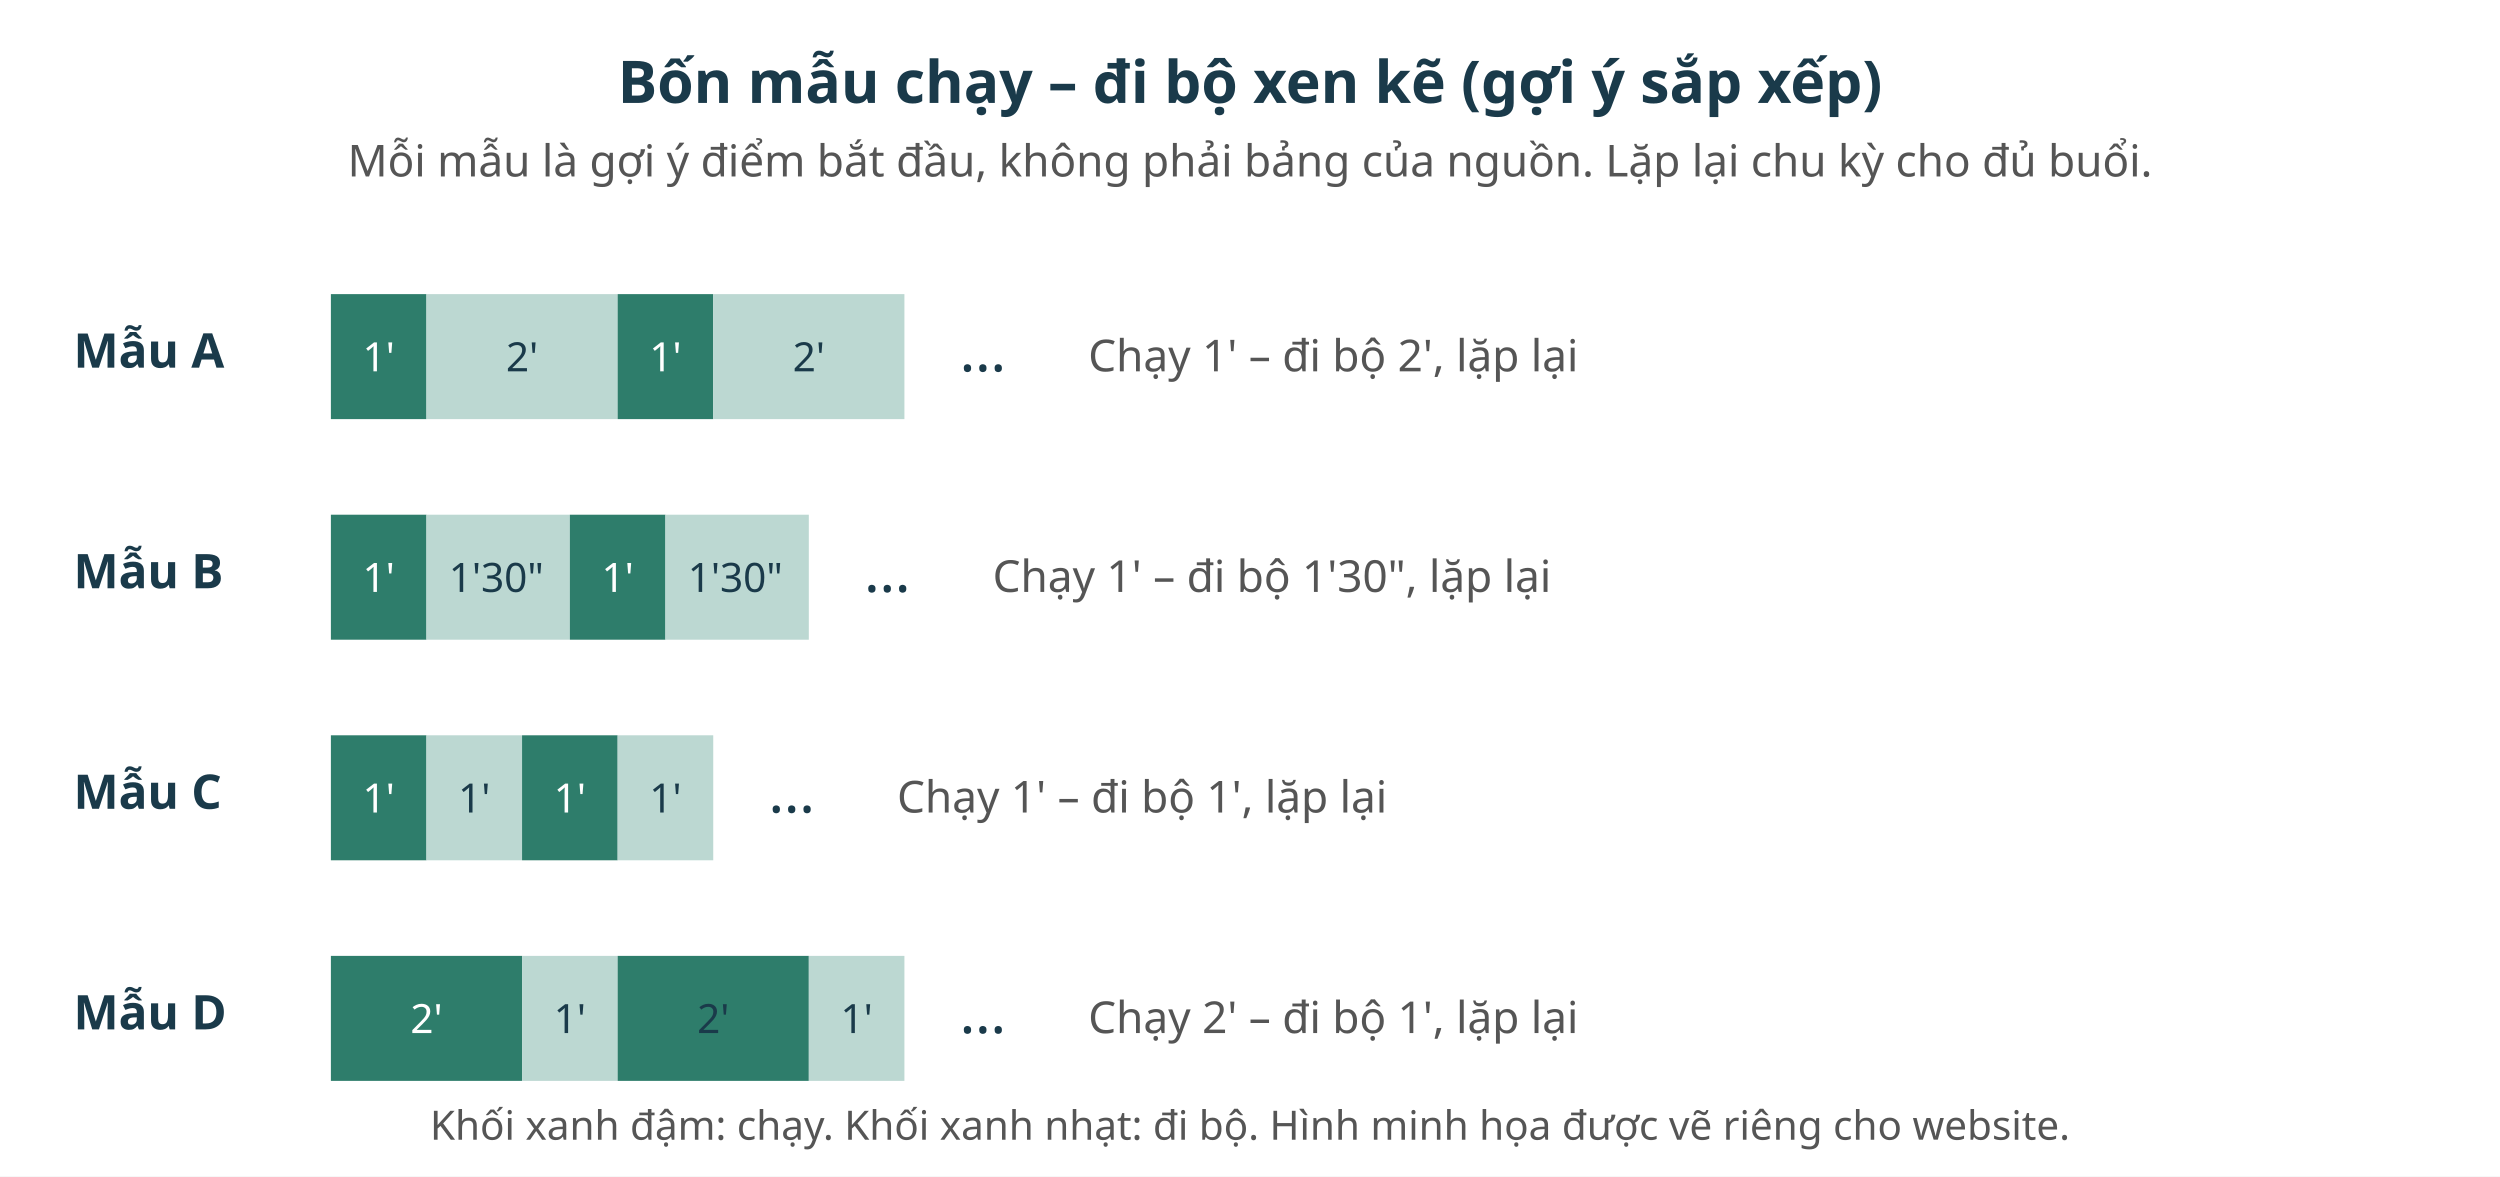
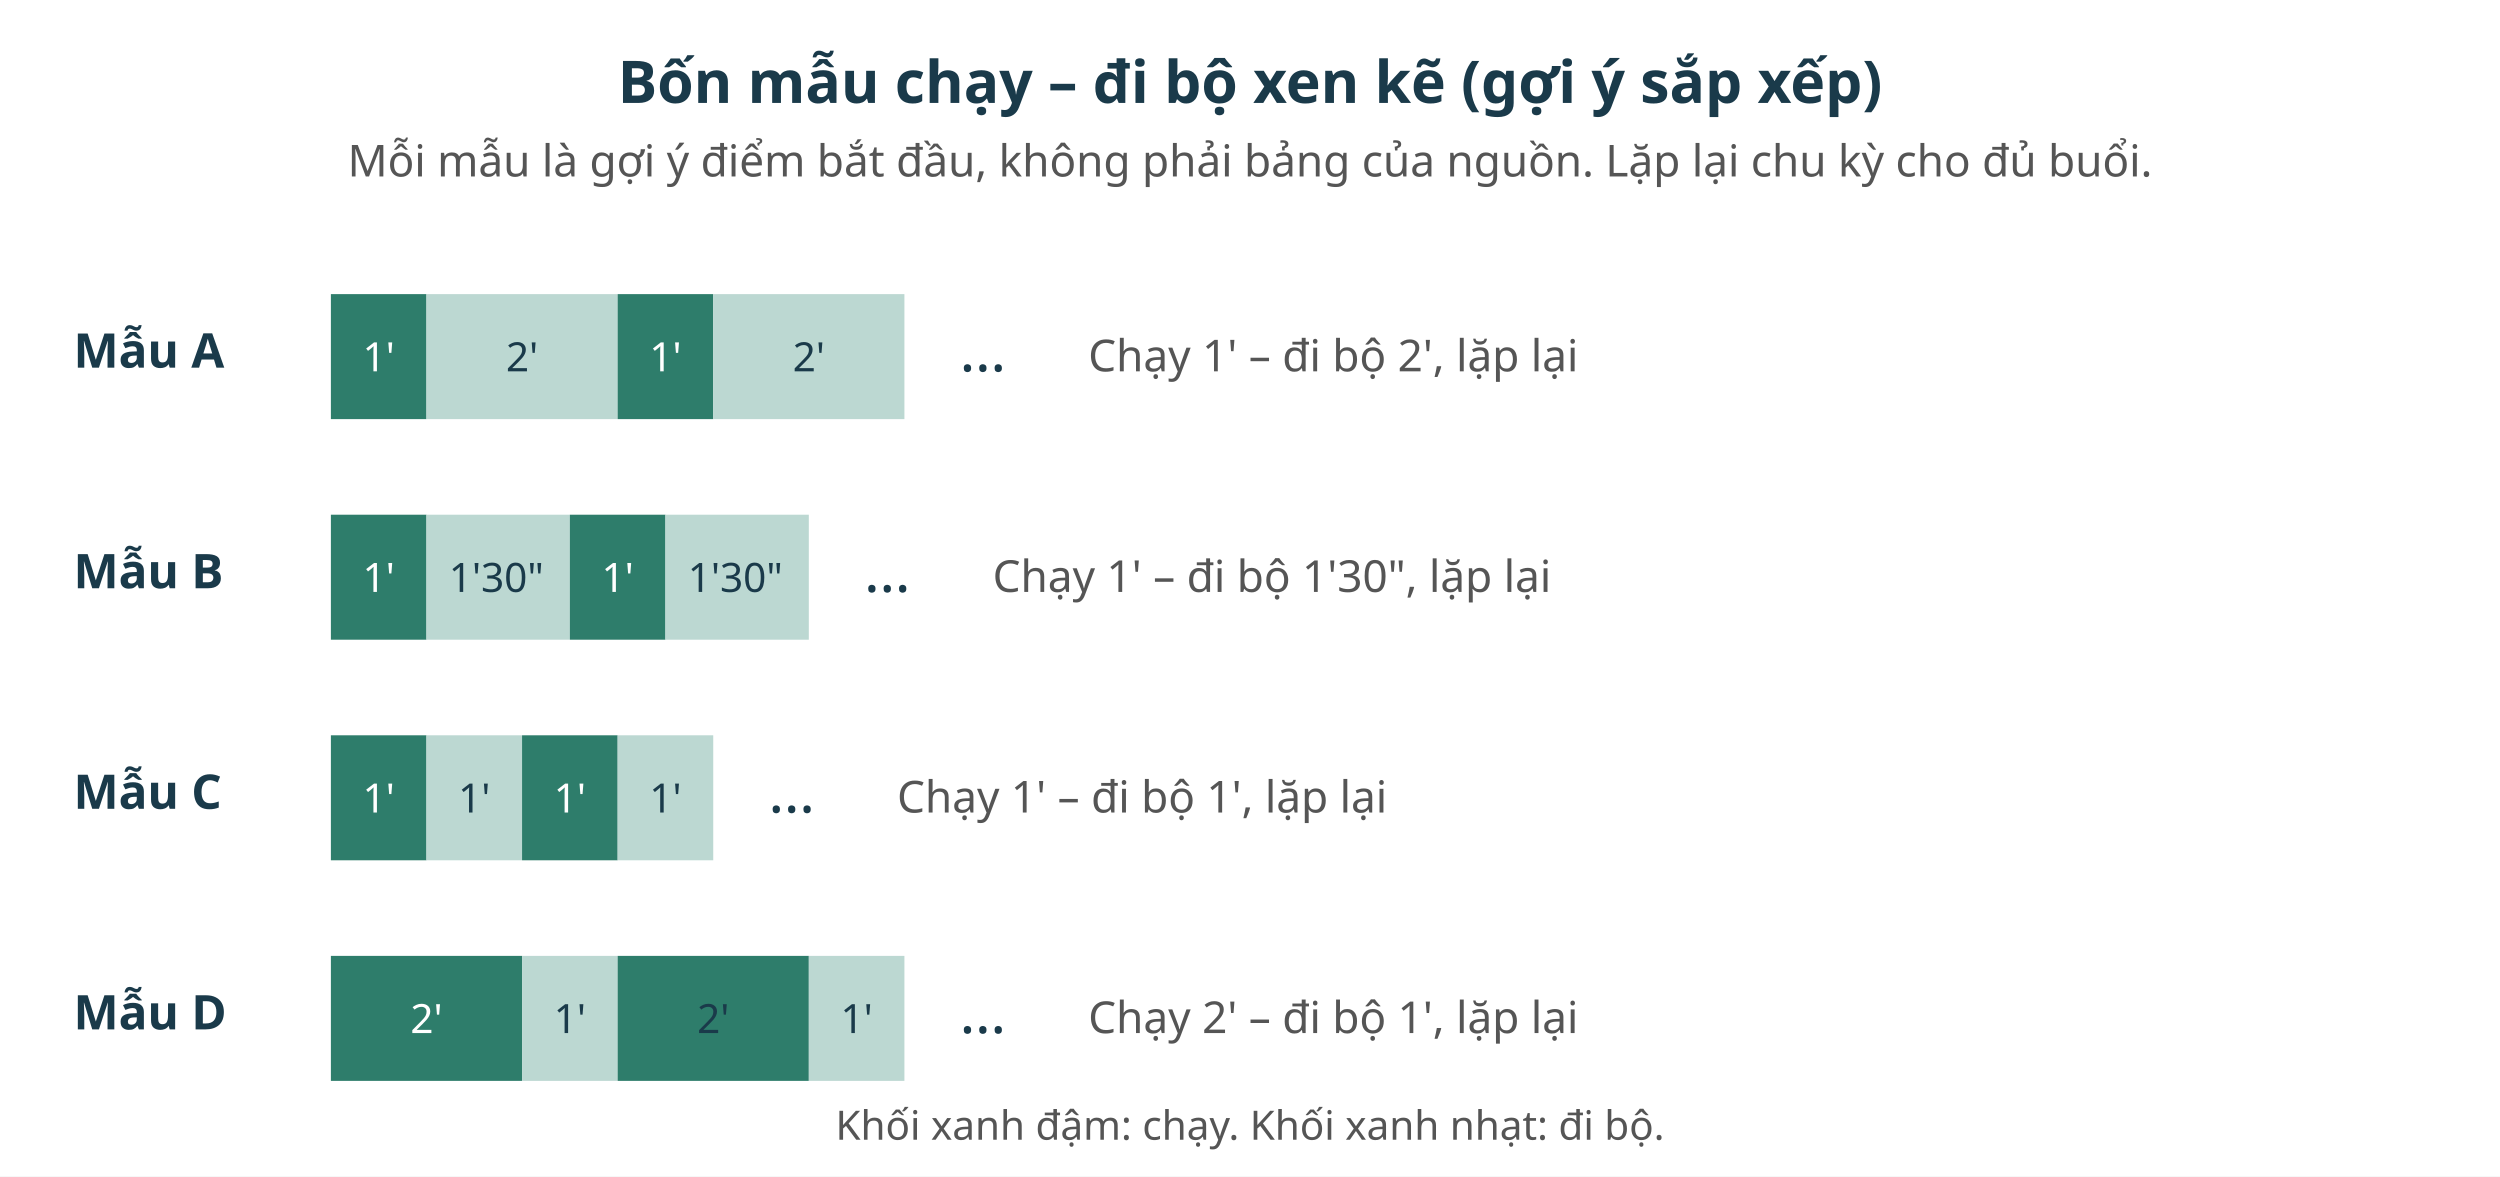
<svg xmlns="http://www.w3.org/2000/svg" viewBox="0 0 680 320" role="img" aria-label="Bốn mẫu chạy đi bộ xen kẽ A đến D, mỗi mẫu là một chu kỳ chạy rồi đi bộ lặp lại">
  <rect width="680" height="320" fill="#ffffff" />
  <text x="340" y="28" font-family="sans-serif" font-size="16" font-weight="bold" text-anchor="middle" fill="#1a3a4a">Bốn mẫu chạy – đi bộ xen kẽ (gợi ý sắp xếp)</text>
  <text x="340" y="48" font-family="sans-serif" font-size="12" text-anchor="middle" fill="#555555">Mỗi mẫu là gợi ý điểm bắt đầu, không phải bảng của nguồn. Lặp lại chu kỳ cho đủ buổi.</text>
  <g font-family="sans-serif" font-size="13" fill="#1a3a4a">
    <text x="20" y="100" font-weight="bold">Mẫu A</text>
    <rect x="90" y="80" width="26" height="34" fill="#2e7d6b" />
    <text x="103" y="101" text-anchor="middle" fill="#ffffff" font-size="11">1'</text>
    <rect x="116" y="80" width="52" height="34" fill="#bcd8d2" />
    <text x="142" y="101" text-anchor="middle" font-size="11">2'</text>
    <rect x="168" y="80" width="26" height="34" fill="#2e7d6b" />
    <text x="181" y="101" text-anchor="middle" fill="#ffffff" font-size="11">1'</text>
    <rect x="194" y="80" width="52" height="34" fill="#bcd8d2" />
    <text x="220" y="101" text-anchor="middle" font-size="11">2'</text>
    <text x="261" y="101" font-size="16">…</text>
    <text x="296" y="101" font-size="12" fill="#555555">Chạy 1' – đi bộ 2', lặp lại</text>
    <text x="20" y="160" font-weight="bold">Mẫu B</text>
    <rect x="90" y="140" width="26" height="34" fill="#2e7d6b" />
    <text x="103" y="161" text-anchor="middle" fill="#ffffff" font-size="11">1'</text>
    <rect x="116" y="140" width="39" height="34" fill="#bcd8d2" />
    <text x="135" y="161" text-anchor="middle" font-size="11">1'30"</text>
    <rect x="155" y="140" width="26" height="34" fill="#2e7d6b" />
    <text x="168" y="161" text-anchor="middle" fill="#ffffff" font-size="11">1'</text>
    <rect x="181" y="140" width="39" height="34" fill="#bcd8d2" />
    <text x="200" y="161" text-anchor="middle" font-size="11">1'30"</text>
    <text x="235" y="161" font-size="16">…</text>
    <text x="270" y="161" font-size="12" fill="#555555">Chạy 1' – đi bộ 1'30", lặp lại</text>
    <text x="20" y="220" font-weight="bold">Mẫu C</text>
    <rect x="90" y="200" width="26" height="34" fill="#2e7d6b" />
    <text x="103" y="221" text-anchor="middle" fill="#ffffff" font-size="11">1'</text>
    <rect x="116" y="200" width="26" height="34" fill="#bcd8d2" />
    <text x="129" y="221" text-anchor="middle" font-size="11">1'</text>
    <rect x="142" y="200" width="26" height="34" fill="#2e7d6b" />
    <text x="155" y="221" text-anchor="middle" fill="#ffffff" font-size="11">1'</text>
    <rect x="168" y="200" width="26" height="34" fill="#bcd8d2" />
    <text x="181" y="221" text-anchor="middle" font-size="11">1'</text>
    <text x="209" y="221" font-size="16">…</text>
    <text x="244" y="221" font-size="12" fill="#555555">Chạy 1' – đi bộ 1', lặp lại</text>
    <text x="20" y="280" font-weight="bold">Mẫu D</text>
    <rect x="90" y="260" width="52" height="34" fill="#2e7d6b" />
    <text x="116" y="281" text-anchor="middle" fill="#ffffff" font-size="11">2'</text>
    <rect x="142" y="260" width="26" height="34" fill="#bcd8d2" />
    <text x="155" y="281" text-anchor="middle" font-size="11">1'</text>
    <rect x="168" y="260" width="52" height="34" fill="#2e7d6b" />
    <text x="194" y="281" text-anchor="middle" font-size="11">2'</text>
    <rect x="220" y="260" width="26" height="34" fill="#bcd8d2" />
    <text x="233" y="281" text-anchor="middle" font-size="11">1'</text>
    <text x="261" y="281" font-size="16">…</text>
    <text x="296" y="281" font-size="12" fill="#555555">Chạy 2' – đi bộ 1', lặp lại</text>
  </g>
-   <text x="340" y="310" font-family="sans-serif" font-size="11" text-anchor="middle" fill="#555555">Khối xanh đậm: chạy. Khối xanh nhạt: đi bộ. Hình minh họa được vẽ riêng cho website.</text>
+   <text x="340" y="310" font-family="sans-serif" font-size="11" text-anchor="middle" fill="#555555">Khối xanh đậm: chạy. Khối xanh nhạt: đi bộ.</text>
</svg>
